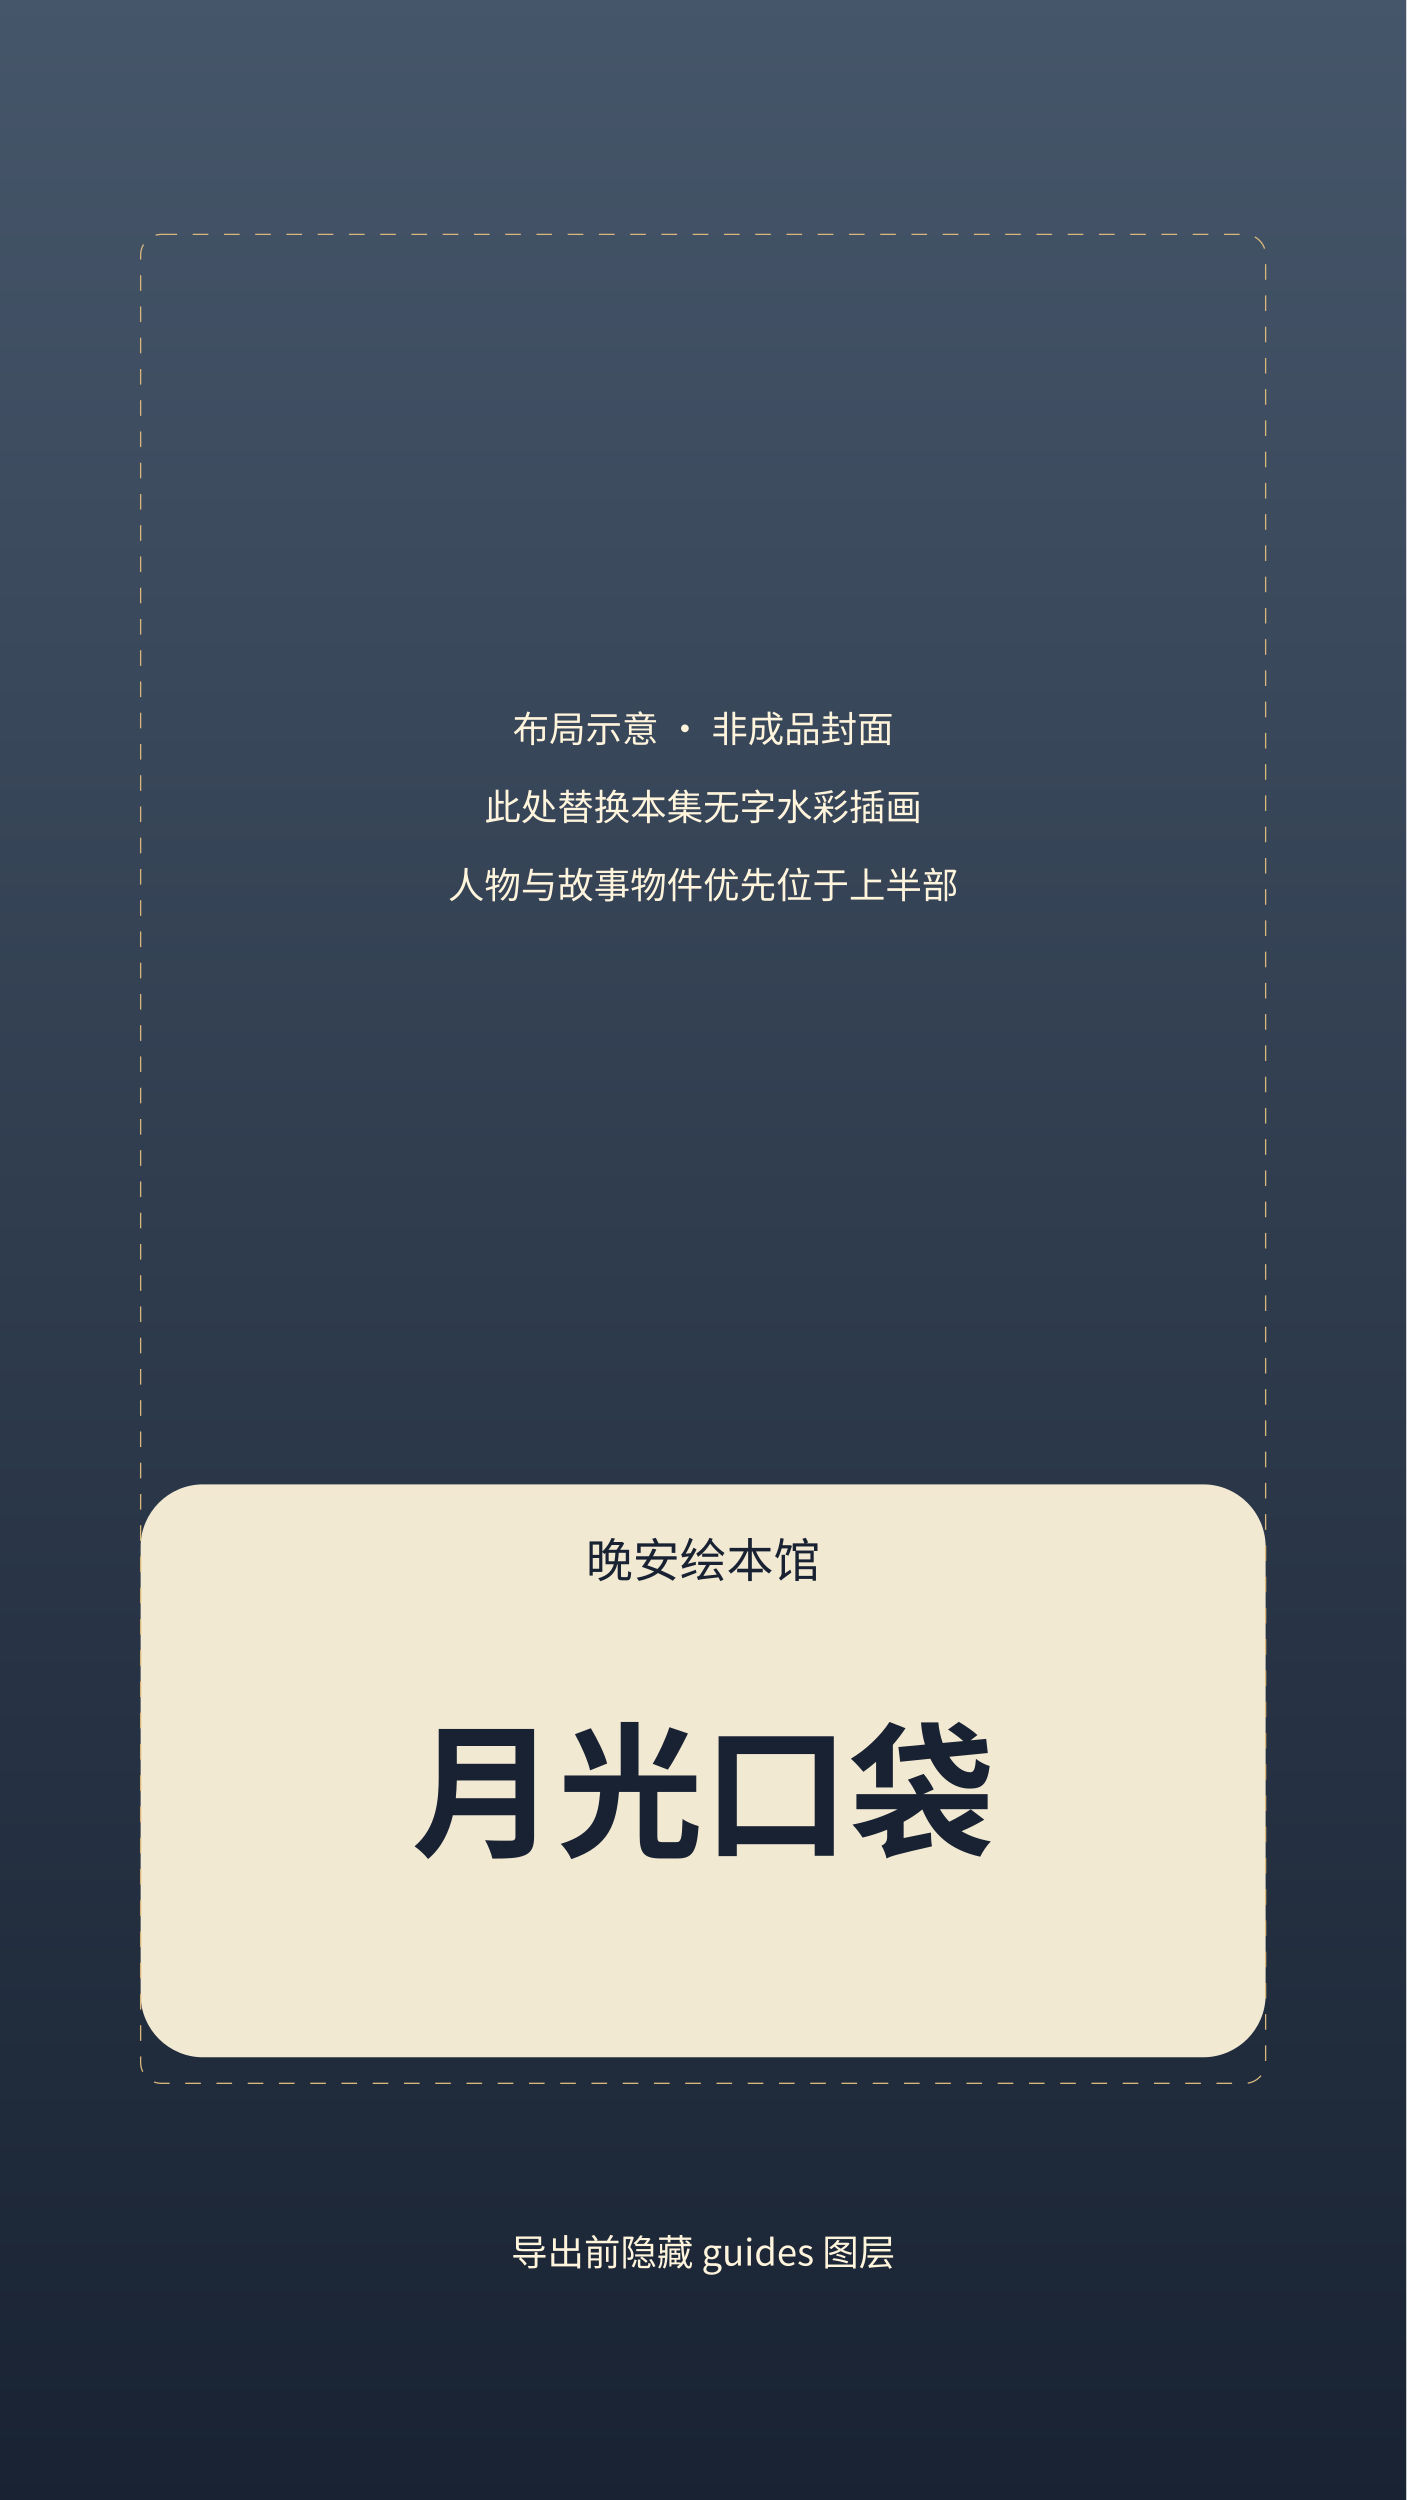
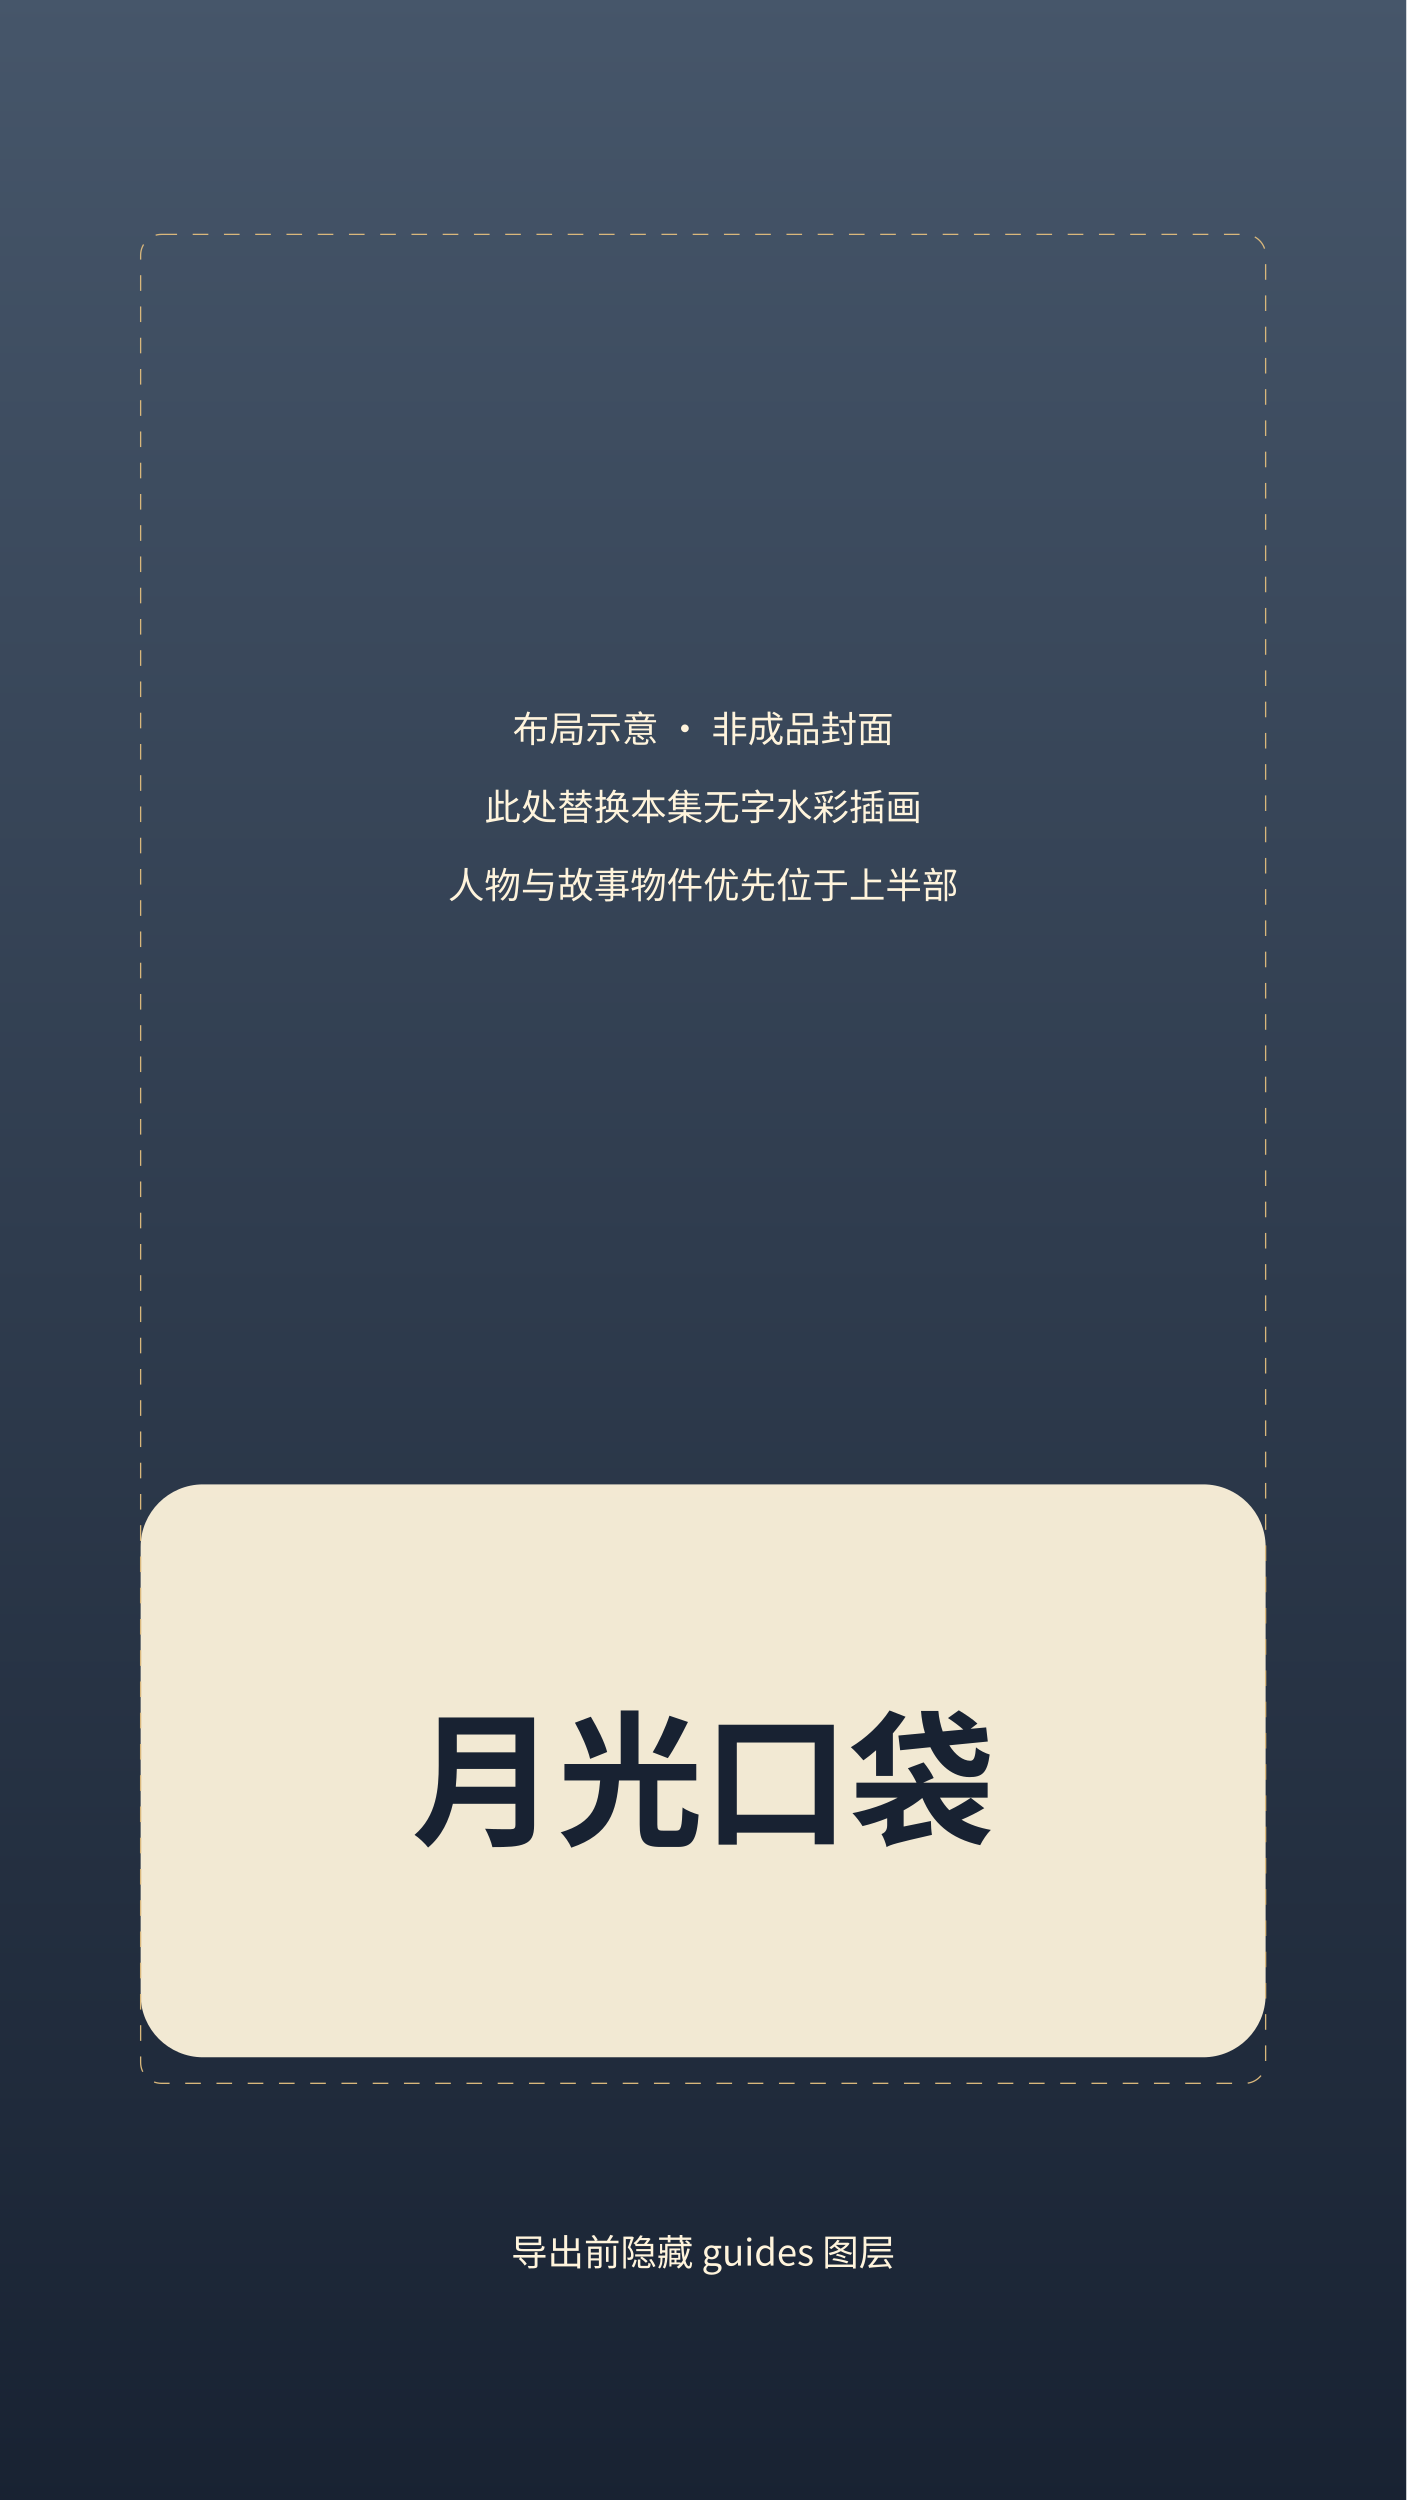
<svg xmlns="http://www.w3.org/2000/svg" width="1080" height="1920" viewBox="0 0 1080 1920" role="img" aria-labelledby="title description">
  <defs>
    <linearGradient id="night" x2="0" y2="1">
      <stop stop-color="#46566A" />
      <stop offset="1" stop-color="#182232" />
    </linearGradient>
  </defs>
  <g id="episode-art">
    <rect width="1080" height="1920" fill="url(#night)" />
  </g>
  <g id="title-card">
    <rect x="108" y="1140" width="864" height="440" rx="48" fill="#FFF4DC" fill-opacity="0.94" />
-     <text x="540" y="1180" dominant-baseline="text-before-edge" text-anchor="middle" font-family="Noto Sans CJK SC, sans-serif" font-weight="500" font-size="36" fill="#182232">晚安绘本馆</text>
-     <text id="episode-title" x="540" y="1320" dominant-baseline="text-before-edge" text-anchor="middle" font-family="Noto Sans CJK SC, sans-serif" font-weight="700" font-size="112" fill="#182232">月光口袋</text>
+     <text id="episode-title" x="540" y="1360" dominant-baseline="central" text-anchor="middle" font-family="Noto Sans CJK SC, sans-serif" font-weight="700" font-size="112" fill="#182232">月光口袋</text>
  </g>
  <g id="guides" font-family="Noto Sans CJK SC, sans-serif" font-size="28" fill="#FFF4DC" text-anchor="middle">
    <rect x="108" y="180" width="864" height="1420" rx="16" fill="none" stroke="#D9B77B" stroke-dasharray="12 12" />
    <text x="540" y="570">布局示意 · 非成品封面</text>
    <text x="540" y="630">此处替换本集无字水彩插画</text>
    <text x="540" y="690">人物与故事物件优先位于上半部</text>
    <text x="540" y="1740">导出前隐藏 guides 图层</text>
  </g>
</svg>
